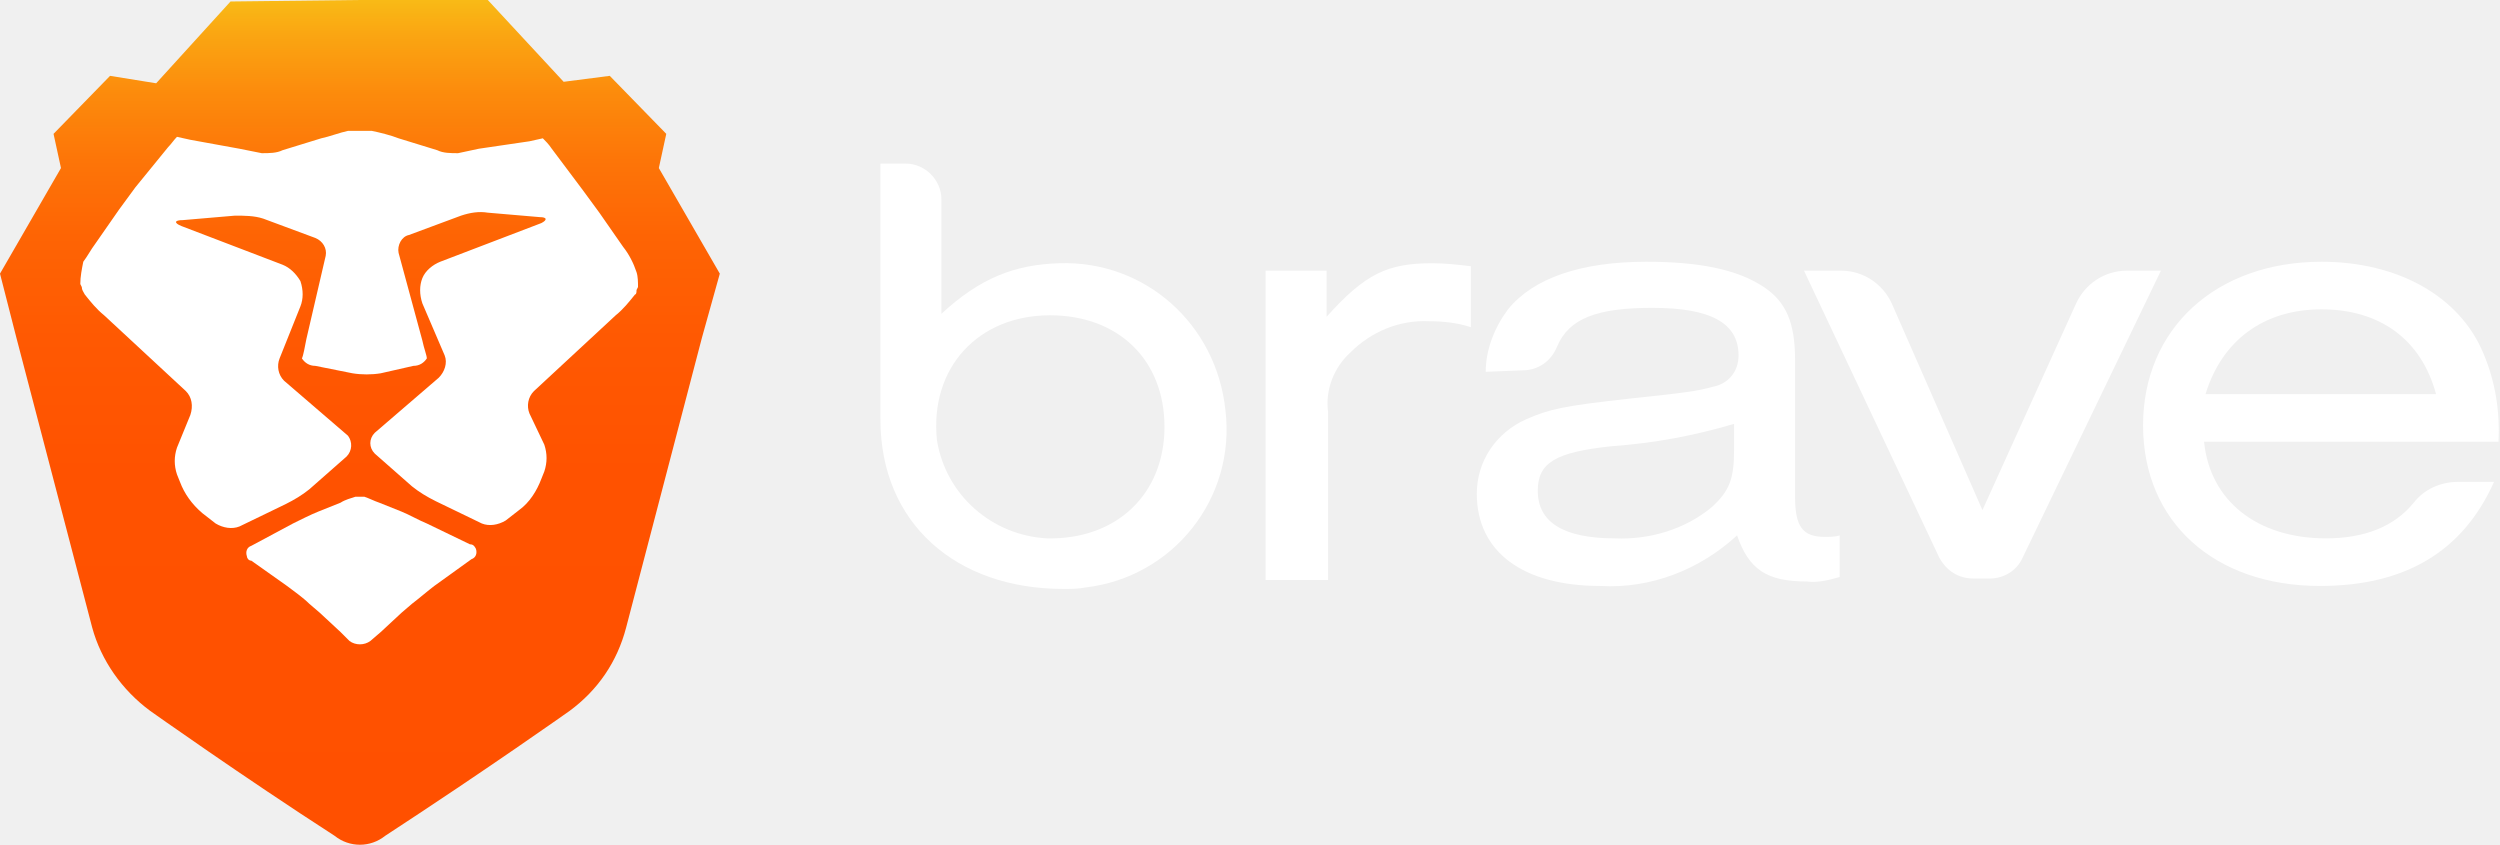
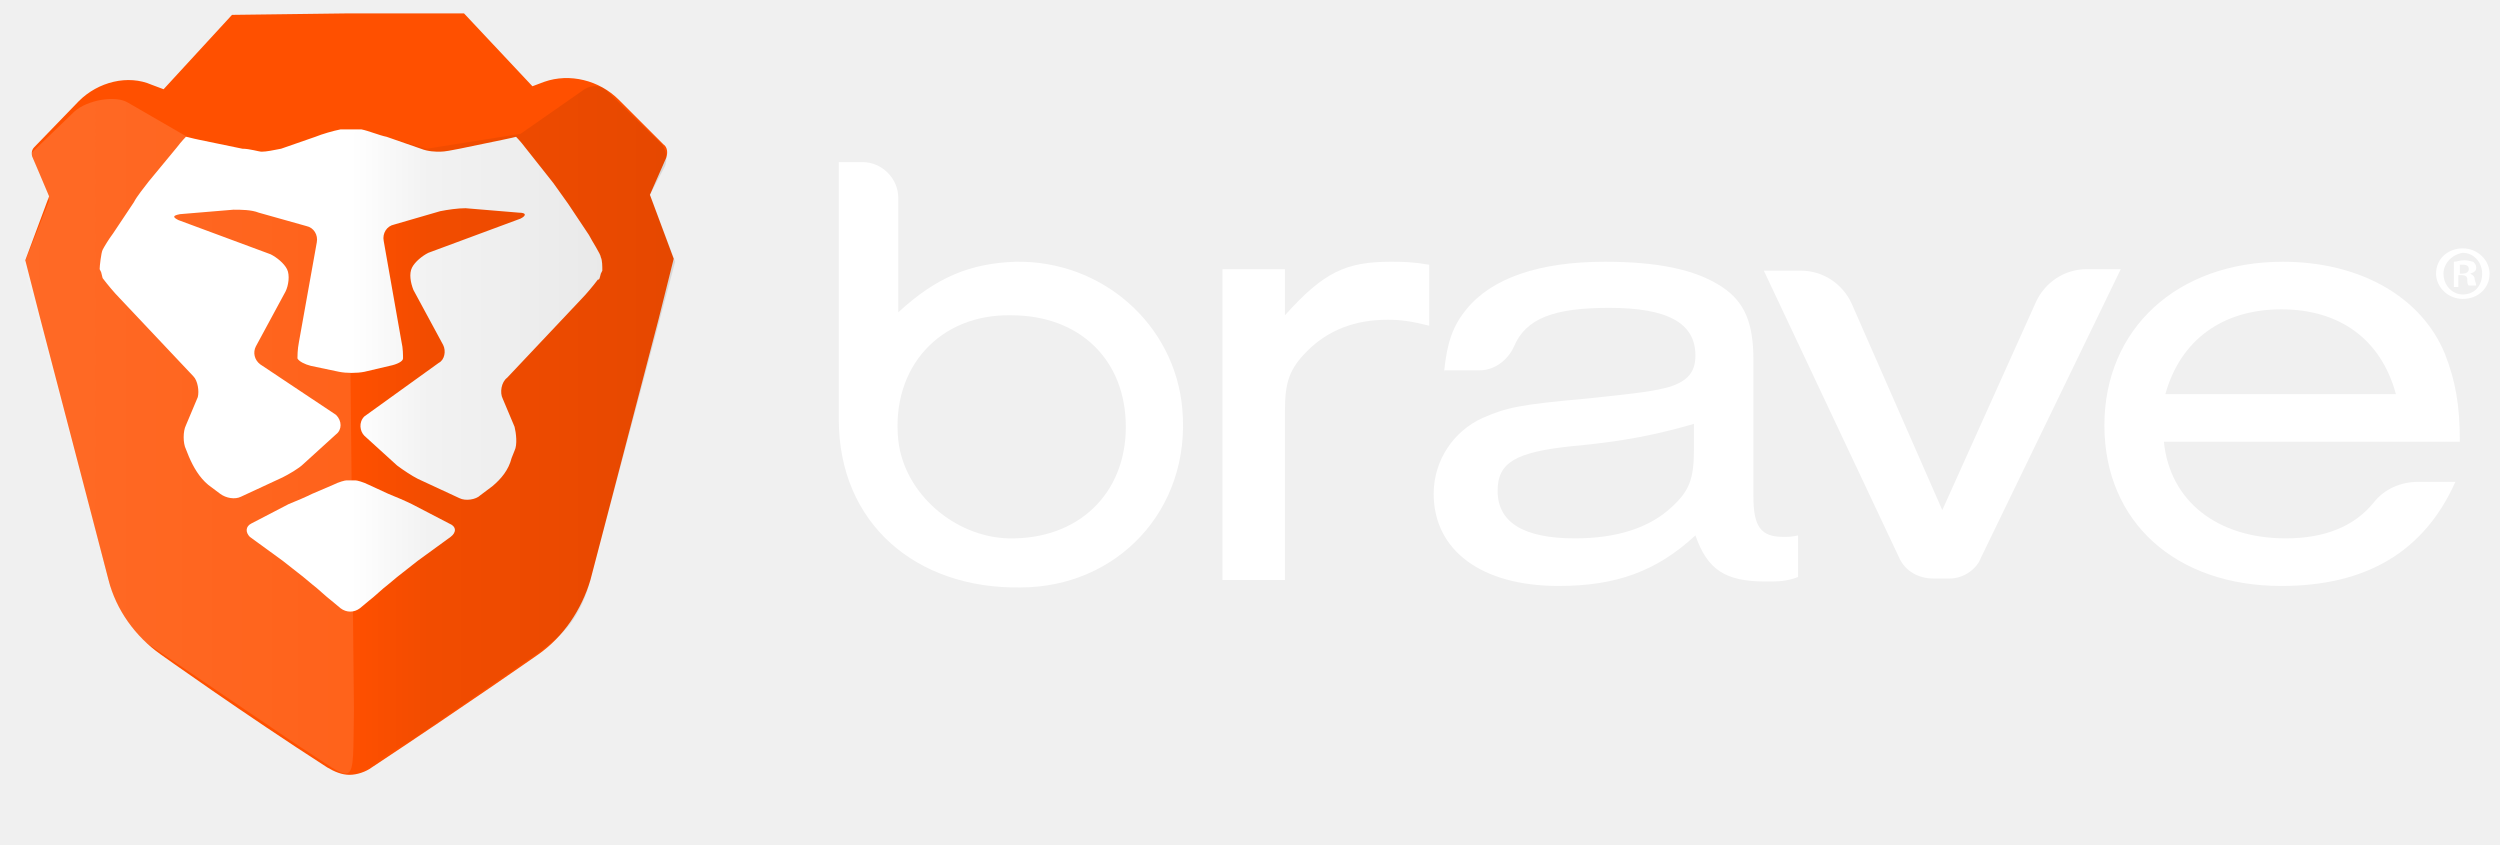
<svg xmlns="http://www.w3.org/2000/svg" version="1.1" id="Layer_1" x="0px" y="0px" viewBox="0 0 168.1 56.8" style="enable-background:new 0 0 168.1 56.8;" xml:space="preserve">
  <style type="text/css">
- 	.st0{fill:url(#SVGID_1_);}
- 	.st1{fill:#FFFFFF;}
+ 	.st0{fill:#FFFFFF;}
+ 	.st1{fill:#FF5000;}
+ 	.st2{opacity:0.15;fill:url(#SVGID_1_);}
+ 	.st3{fill:url(#SVGID_2_);enable-background:new    ;}
</style>
-   <linearGradient id="SVGID_1_" gradientUnits="userSpaceOnUse" x1="24.445" y1="58" x2="24.445" y2="1.22" gradientTransform="matrix(1 0 0 -1 -0.25 58)">
-     <stop offset="0" style="stop-color:#F9BA16" />
-     <stop offset="4.000000e-02" style="stop-color:#FAA612" />
-     <stop offset="0.11" style="stop-color:#FC8B0C" />
-     <stop offset="0.19" style="stop-color:#FD7508" />
-     <stop offset="0.28" style="stop-color:#FE6404" />
-     <stop offset="0.4" style="stop-color:#FF5902" />
-     <stop offset="0.56" style="stop-color:#FF5200" />
-     <stop offset="1" style="stop-color:#FF5000" />
+   <g>
+     <path class="st0" d="M56.4,28.2V10.9H58c1.3,0,2.4,1.1,2.4,2.4v7.7c2.6-2.4,4.9-3.3,7.9-3.4c5.8-0.1,10.7,4.2,11.2,9.9   c0.6,6.8-4.4,12-10.9,12C61.6,39.6,56.4,35.2,56.4,28.2z M60.4,29.6c0.4,3.6,3.8,6.5,7.4,6.6c4.7,0.1,7.9-3,7.9-7.5   c0-4.5-3.1-7.5-7.7-7.5C63.2,21.1,59.9,24.7,60.4,29.6z" />
+   </g>
+   <g>
+     <path class="st0" d="M86.4,18.1v3.1c2.6-2.9,4.1-3.6,7.1-3.6c0.8,0,1.4,0,2.6,0.2v4.1c-1.2-0.3-1.9-0.4-2.8-0.4   c-2.2,0-4,0.7-5.4,2.1c-1.2,1.2-1.5,2.1-1.5,4v11.4h-4.2V18.1H86.4z" />
+     <path class="st0" d="M97.1,25c0.2-2,0.6-3.1,1.5-4.2c1.7-2.1,4.9-3.2,9.3-3.2c3.5,0,6.1,0.5,7.9,1.7c1.5,1,2.1,2.4,2.1,4.9v9.2   c0,2,0.5,2.7,2,2.7c0.3,0,0.6,0,1-0.1v2.8c-0.8,0.3-1.3,0.3-2.2,0.3c-2.7,0-3.9-0.8-4.7-3.1c-2.6,2.4-5.3,3.4-9.2,3.4   c-5.2,0-8.4-2.4-8.4-6.2c0-2.2,1.3-4.2,3.3-5.1c1.6-0.7,2.5-0.9,7-1.3c3.8-0.4,4.5-0.5,5.6-0.8c1.2-0.4,1.7-1,1.7-2.1   c0-2.2-1.9-3.2-5.8-3.2c-3.7,0-5.6,0.7-6.4,2.6c-0.4,0.9-1.3,1.6-2.3,1.6H97.1z M113.9,28.5c-2.4,0.7-4.8,1.2-8.2,1.5   c-3.8,0.4-5,1.1-5,3c0,2.1,1.7,3.2,5.2,3.2c2.8,0,5-0.7,6.5-2.1c1.2-1.1,1.5-1.9,1.5-3.9V28.5z" />
+     <path class="st0" d="M131.1,38.9H130c-1,0-1.9-0.5-2.3-1.4l-9.1-19.3h2.5c1.5,0,2.8,0.9,3.4,2.2l6.1,13.9l6.3-14   c0.6-1.3,1.9-2.2,3.4-2.2h2.3l-9.4,19.4C132.9,38.3,132,38.9,131.1,38.9z" />
+     <path class="st0" d="M145.5,29.7c0.4,4,3.6,6.5,8.2,6.5c2.6,0,4.6-0.8,5.9-2.4c0.7-0.9,1.8-1.4,3-1.4l2.5,0c-2.1,4.7-6,7-11.7,7   c-7.1,0-11.9-4.3-11.9-10.8c0-6.5,4.9-11,12-11c5.1,0,9.3,2.3,10.9,6.2c0.7,1.8,1,3.4,1,5.9H145.5z M161.1,26.5   c-1-3.7-3.8-5.7-7.7-5.7c-4,0-6.8,2.1-7.8,5.7H161.1z" />
+   </g>
+   <g>
+     <path class="st1" d="M45.3,17.4l-1.6-4.3l1.1-2.5c0.1-0.3,0.1-0.7-0.2-0.9l-3-3c-1.3-1.3-3.3-1.8-5-1.2l-0.8,0.3l-4.6-4.9l-7.7,0   l-0.1,0l-7.8,0.1l-4.6,5l-0.8-0.3C8.6,5,6.6,5.5,5.3,6.8l-3,3.1c-0.2,0.2-0.2,0.5-0.1,0.7l1.1,2.6l-1.6,4.3l1,3.9l4.6,17.6   c0.5,2,1.8,3.8,3.5,5c0,0,5.6,4,11.2,7.6c0.5,0.3,1,0.5,1.5,0.5c0.5,0,1.1-0.2,1.5-0.5c6.2-4.1,11.2-7.6,11.2-7.6   c1.7-1.2,2.9-3,3.5-5l4.6-17.6L45.3,17.4z" />
+   </g>
+   <linearGradient id="SVGID_1_" gradientUnits="userSpaceOnUse" x1="1.62" y1="29.307" x2="23.781" y2="29.307">
+     <stop offset="0" style="stop-color:#FFFFFF" />
+     <stop offset="0.141" style="stop-color:#FFFFFF;stop-opacity:0.958" />
+     <stop offset="1" style="stop-color:#FFFFFF;stop-opacity:0.7" />
  </linearGradient>
-   <path class="st0" d="M48.4,18.4l-4.1-7.1l0.5-2.3L41,5.1l-3.1,0.4L32.8,0h-8.6h-0.1l-8.6,0.1l-5,5.5L7.4,5.1L3.6,9l0.5,2.3L0,18.4  l1.1,4.3l5.1,19.5c0.6,2.2,2,4.2,3.9,5.6c0,0,6.2,4.4,12.4,8.4c1,0.8,2.4,0.8,3.4,0c6.9-4.5,12.4-8.4,12.4-8.4  c1.9-1.4,3.2-3.3,3.8-5.6l5.1-19.5L48.4,18.4z" />
-   <path class="st1" d="M25.5,33.8c-0.3-0.1-0.7-0.3-1-0.4h-0.6c-0.3,0.1-0.7,0.2-1,0.4l-1.5,0.6c-0.5,0.2-1.3,0.6-1.7,0.8l-2.8,1.5  c-0.3,0.1-0.4,0.4-0.3,0.7c0,0.1,0.1,0.3,0.3,0.3l2.4,1.7c0.4,0.3,1.1,0.8,1.5,1.2l0.7,0.6l1.4,1.3l0.6,0.6c0.4,0.3,1,0.3,1.4,0  l0.7-0.6l1.4-1.3l0.7-0.6c0.4-0.3,1.1-0.9,1.5-1.2l2.5-1.8c0.3-0.1,0.4-0.4,0.3-0.7c-0.1-0.2-0.2-0.3-0.4-0.3l-2.9-1.4  c-0.5-0.2-1.2-0.6-1.7-0.8L25.5,33.8z" />
-   <path class="st1" d="M42.8,19.5l0.1-0.2c0-0.3,0-0.7-0.1-1c-0.2-0.6-0.5-1.2-0.9-1.7l-1.6-2.3c-0.3-0.4-0.8-1.1-1.1-1.5L37.1,10  c-0.2-0.3-0.4-0.5-0.6-0.7l0,0l-0.9,0.2L32.2,10l-1.4,0.3c-0.5,0-1,0-1.4-0.2l-2.6-0.8c-0.5-0.2-1.3-0.4-1.8-0.5c-0.3,0-0.5,0-0.8,0  c-0.3,0-0.5,0-0.8,0c-0.5,0.1-1.3,0.4-1.8,0.5L19,10.1c-0.4,0.2-0.9,0.2-1.4,0.2L16.1,10l-3.3-0.6l-0.9-0.2l0,0  c-0.2,0.2-0.4,0.5-0.6,0.7l-2.2,2.7c-0.3,0.4-0.8,1.1-1.1,1.5l-1.6,2.3c-0.3,0.4-0.5,0.8-0.8,1.2c-0.1,0.5-0.2,1-0.2,1.5l0.1,0.2  c0,0.2,0.1,0.3,0.2,0.5c0.4,0.5,0.8,1,1.3,1.4l5.5,5.1c0.4,0.4,0.5,1,0.3,1.6l-0.9,2.2c-0.2,0.6-0.2,1.2,0,1.8l0.2,0.5  c0.3,0.8,0.8,1.5,1.5,2.1l0.9,0.7c0.5,0.3,1.1,0.4,1.6,0.2l3.1-1.5c0.6-0.3,1.1-0.6,1.6-1l2.5-2.2c0.4-0.4,0.4-1,0.1-1.4  c0,0,0,0,0,0l-4.3-3.7c-0.4-0.4-0.5-1-0.3-1.5l1.4-3.5c0.2-0.5,0.2-1.1,0-1.7c-0.3-0.5-0.7-0.9-1.2-1.1l-6.8-2.6  c-0.5-0.2-0.5-0.4,0.1-0.4l3.5-0.3c0.6,0,1.3,0,1.9,0.2l3.5,1.3c0.5,0.2,0.8,0.7,0.7,1.2l-1.3,5.6c-0.1,0.5-0.2,1.1-0.3,1.3  c0.2,0.3,0.5,0.5,0.9,0.5l2.5,0.5c0.6,0.1,1.3,0.1,1.9,0l2.2-0.5c0.4,0,0.7-0.2,0.9-0.5c0-0.2-0.2-0.7-0.3-1.2L26.8,17  c-0.1-0.5,0.2-1.1,0.7-1.2l3.5-1.3c0.6-0.2,1.2-0.3,1.8-0.2l3.5,0.3c0.5,0,0.5,0.2,0.1,0.4l-6.8,2.6c-0.5,0.2-1,0.6-1.2,1.1  c-0.2,0.5-0.2,1.1,0,1.7l1.5,3.5c0.2,0.5,0,1.1-0.4,1.5l-4.3,3.7c-0.4,0.4-0.4,1,0,1.4c0,0,0,0,0,0l2.5,2.2c0.5,0.4,1,0.7,1.6,1  l3.1,1.5c0.5,0.2,1.1,0.1,1.6-0.2l0.9-0.7c0.7-0.5,1.2-1.3,1.5-2.1l0.2-0.5c0.2-0.6,0.2-1.2,0-1.8l-1-2.1c-0.2-0.5-0.1-1.1,0.3-1.5  l5.5-5.1c0.5-0.4,0.9-0.9,1.3-1.4C42.8,19.8,42.8,19.6,42.8,19.5z" />
-   <path class="st1" d="M59.2,28.2V11h1.7c1.3,0,2.4,1.1,2.4,2.4l0,0v7.7c2.6-2.4,4.9-3.3,7.9-3.4c5.8-0.2,10.6,4.1,11.2,9.9  c0.7,5.9-3.5,11.2-9.4,11.9c-0.5,0.1-1,0.1-1.5,0.1C64.3,39.6,59.2,35.2,59.2,28.2z M63,29.6c0.6,3.7,3.7,6.4,7.4,6.6  c4.7,0.1,7.9-3,7.9-7.5s-3.1-7.5-7.7-7.5C65.8,21.2,62.5,24.7,63,29.6z" />
-   <path class="st1" d="M89.2,18.2v3.1c2.6-2.9,4.1-3.6,7.1-3.6c0.9,0,1.7,0.1,2.6,0.2v4.1c-0.9-0.3-1.9-0.4-2.8-0.4  c-2-0.1-3.9,0.7-5.3,2.1c-1.1,1-1.7,2.5-1.5,4v11.3h-4.2V18.2H89.2z" />
-   <path class="st1" d="M99.9,25c0-1.5,0.6-3,1.5-4.2c1.7-2.1,4.9-3.2,9.3-3.2c3.5,0,6.1,0.5,7.9,1.7c1.5,1,2.1,2.4,2.1,4.9v9.2  c0,2,0.5,2.7,2,2.7c0.3,0,0.7,0,1-0.1v2.8c-0.7,0.2-1.5,0.4-2.2,0.3c-2.7,0-3.9-0.8-4.7-3.1c-2.5,2.3-5.8,3.6-9.2,3.4  c-5.2,0-8.3-2.3-8.3-6.2c0-2.2,1.3-4.1,3.3-5c1.6-0.7,2.5-0.9,7-1.4c3.8-0.4,4.5-0.5,5.6-0.8c1-0.2,1.7-1,1.7-2.1  c0-2.2-1.9-3.2-5.8-3.2c-3.7,0-5.6,0.7-6.4,2.6c-0.4,1-1.3,1.6-2.3,1.6L99.9,25L99.9,25z M116.6,28.5c-2.7,0.8-5.4,1.3-8.2,1.5  c-3.8,0.4-5,1.1-5,3c0,2.1,1.7,3.2,5.2,3.2c2.3,0.1,4.7-0.6,6.5-2.1c1.2-1.1,1.5-1.9,1.5-3.9L116.6,28.5L116.6,28.5z" />
-   <path class="st1" d="M133.8,38.9h-1.1c-1,0-1.8-0.5-2.3-1.4l-9.1-19.3h2.5c1.5,0,2.8,0.9,3.4,2.2l6.1,13.9l6.3-13.9  c0.6-1.3,1.9-2.2,3.4-2.2h2.3L136,37.5C135.6,38.4,134.7,38.9,133.8,38.9z" />
-   <path class="st1" d="M148.2,29.7c0.4,4,3.6,6.5,8.2,6.5c2.6,0,4.6-0.8,5.9-2.4c0.7-0.9,1.8-1.4,3-1.4h2.4c-2.1,4.7-6,7-11.7,7  c-7.1,0-11.9-4.3-11.9-10.8s4.9-11,12-11c5.1,0,9.3,2.3,10.9,6.2c0.8,1.9,1.1,3.9,1,5.9L148.2,29.7L148.2,29.7z M163.8,26.5  c-1-3.7-3.8-5.7-7.7-5.7s-6.7,2.1-7.8,5.7H163.8z" />
+   <path class="st2" d="M7.5,39.7L1.6,17.8l1.7-4.3l-1.2-3.2L5,7.5c0.9-0.8,2.8-1.1,3.6-0.6l4.5,2.6l5.8,1.3l4.5-1.9l0.4,38.8  c-0.1,5.6,0.3,5-3.8,2.4L9.8,43.2C8.7,42.2,7.9,41,7.5,39.7z" />
+   <g>
+     <g>
+       <g>
+         <path class="st0" d="M24.8,32.6c-0.4-0.2-0.8-0.3-0.9-0.3c-0.1,0-0.2,0-0.3,0s-0.2,0-0.3,0c-0.1,0-0.5,0.1-0.9,0.3L21,33.2     c-0.4,0.2-1.1,0.5-1.6,0.7l-2.5,1.3c-0.4,0.2-0.4,0.6-0.1,0.9l2.2,1.6c0.4,0.3,1,0.8,1.4,1.1l0.6,0.5c0.4,0.3,0.9,0.8,1.3,1.1     l0.6,0.5c0.4,0.3,0.9,0.3,1.3,0l0.6-0.5c0.4-0.3,0.9-0.8,1.3-1.1l0.6-0.5c0.4-0.3,1-0.8,1.4-1.1l2.2-1.6c0.4-0.3,0.4-0.7-0.1-0.9     l-2.5-1.3c-0.4-0.2-1.1-0.5-1.6-0.7L24.8,32.6z" />
+       </g>
+       <g>
+         <path class="st0" d="M40.4,18.4c0.1-0.2,0.1-0.2,0.1-0.2c0-0.3,0-0.7-0.1-0.9c0-0.2-0.6-1.1-0.8-1.5l-1.4-2.1     c-0.3-0.4-0.7-1-1-1.4l-1.9-2.4c-0.3-0.4-0.6-0.7-0.6-0.7c0,0,0,0,0,0c0,0-0.4,0.1-0.9,0.2l-2.9,0.6c-0.5,0.1-1,0.2-1.3,0.2     s-0.8,0-1.3-0.2L26,9.2c-0.5-0.1-1.2-0.4-1.7-0.5c0,0-0.2,0-0.7,0c-0.5,0-0.7,0-0.7,0c-0.5,0.1-1.2,0.3-1.7,0.5l-2.3,0.8     c-0.5,0.1-1,0.2-1.3,0.2c-0.2,0-0.8-0.2-1.3-0.2l-2.9-0.6c-0.5-0.1-0.8-0.2-0.9-0.2c0,0,0,0,0,0c0,0-0.3,0.3-0.6,0.7L10,12.2     c-0.3,0.4-0.8,1-1,1.4l-1.4,2.1c-0.3,0.4-0.6,0.9-0.7,1.1c-0.1,0.2-0.2,1.1-0.2,1.3c0,0,0,0,0.1,0.2c0.1,0.4,0.1,0.4,0.1,0.4     c0.3,0.4,0.8,1,1.1,1.3l5,5.3c0.3,0.3,0.4,1,0.3,1.4l-0.8,1.9c-0.2,0.4-0.2,1.2,0,1.6l0.2,0.5c0.3,0.7,0.7,1.4,1.3,1.9l0.8,0.6     c0.4,0.3,1,0.4,1.4,0.2l2.8-1.3c0.4-0.2,1.1-0.6,1.4-0.9l2.2-2c0.4-0.3,0.4-0.9,0-1.3l-5.1-3.4c-0.4-0.3-0.5-0.8-0.3-1.2l2-3.7     c0.2-0.4,0.3-1.1,0.1-1.5c-0.2-0.4-0.7-0.8-1.1-1l-6.2-2.3c-0.4-0.2-0.4-0.3,0.1-0.4l3.6-0.3c0.5,0,1.2,0,1.7,0.2l3.2,0.9     c0.5,0.1,0.8,0.6,0.7,1.1L20.1,23c-0.1,0.5-0.1,1-0.1,1.1c0.1,0.2,0.5,0.4,0.9,0.5l1.9,0.4c0.5,0.1,1.2,0.1,1.7,0l1.7-0.4     c0.5-0.1,0.9-0.3,0.9-0.5s0-0.7-0.1-1.1l-1.2-6.8c-0.1-0.5,0.2-1,0.7-1.1l3.1-0.9c0.5-0.1,1.2-0.2,1.7-0.2l3.6,0.3     c0.5,0,0.5,0.2,0.1,0.4l-6.2,2.3c-0.4,0.2-0.9,0.6-1.1,1s-0.1,1,0.1,1.5l2,3.7c0.2,0.4,0.1,1-0.3,1.2L24.5,28     c-0.4,0.4-0.3,1,0,1.3l2.2,2c0.4,0.3,1,0.7,1.4,0.9l2.8,1.3c0.4,0.2,1.1,0.1,1.4-0.2l0.8-0.6c0.6-0.5,1.1-1.1,1.3-1.9l0.2-0.5     c0.2-0.4,0.1-1.2,0-1.6l-0.8-1.9c-0.2-0.4-0.1-1.1,0.3-1.4l5-5.3c0.3-0.3,0.8-0.9,1.1-1.3C40.3,18.8,40.3,18.8,40.4,18.4z" />
+       </g>
+     </g>
+   </g>
+   <g>
+     <path class="st0" d="M167.4,18.4c0,1-0.8,1.7-1.8,1.7c-1,0-1.8-0.8-1.8-1.7c0-1,0.8-1.7,1.8-1.7C166.6,16.7,167.4,17.5,167.4,18.4z    M164.3,18.4c0,0.8,0.6,1.4,1.3,1.4c0.8,0,1.3-0.6,1.3-1.4c0-0.8-0.6-1.4-1.3-1.4C164.9,17.1,164.3,17.7,164.3,18.4z M165.4,19.3   H165v-1.7c0.2,0,0.4-0.1,0.7-0.1c0.3,0,0.5,0.1,0.6,0.1c0.1,0.1,0.2,0.2,0.2,0.4c0,0.2-0.1,0.3-0.4,0.4v0c0.2,0.1,0.3,0.2,0.3,0.4   c0.1,0.3,0.1,0.4,0.1,0.4H166c-0.1-0.1-0.1-0.2-0.1-0.4c0-0.2-0.1-0.3-0.4-0.3h-0.2V19.3z M165.4,18.4h0.2c0.2,0,0.4-0.1,0.4-0.3   c0-0.2-0.1-0.3-0.4-0.3c-0.1,0-0.2,0-0.2,0V18.4z" />
+   </g>
+   <linearGradient id="SVGID_2_" gradientUnits="userSpaceOnUse" x1="23.6" y1="28.868" x2="45.4" y2="28.868">
+     <stop offset="0" style="stop-color:#000000;stop-opacity:0" />
+     <stop offset="0.236" style="stop-color:#000000;stop-opacity:5.000000e-02" />
+     <stop offset="1" style="stop-color:#000000;stop-opacity:0.1" />
+   </linearGradient>
+   <path class="st3" d="M36.2,43.9l-8.6,5.9c-2.4,1.3-3.6,2.6-3.8,2c-0.2-0.5,0-1.9-0.1-4.2l-0.1-38c0-0.4,0.3-1,0.7-0.9l4.4,1.3L35,9  l4.3-3c0.5-0.3,1.1-0.3,1.5,0.1l3.7,3.6c0.3,0.4,0.4,1.1,0.2,1.5l-1,1.9l1.7,4.5l-5.9,22.1C38.6,42.3,37.3,43,36.2,43.9z" />
</svg>
